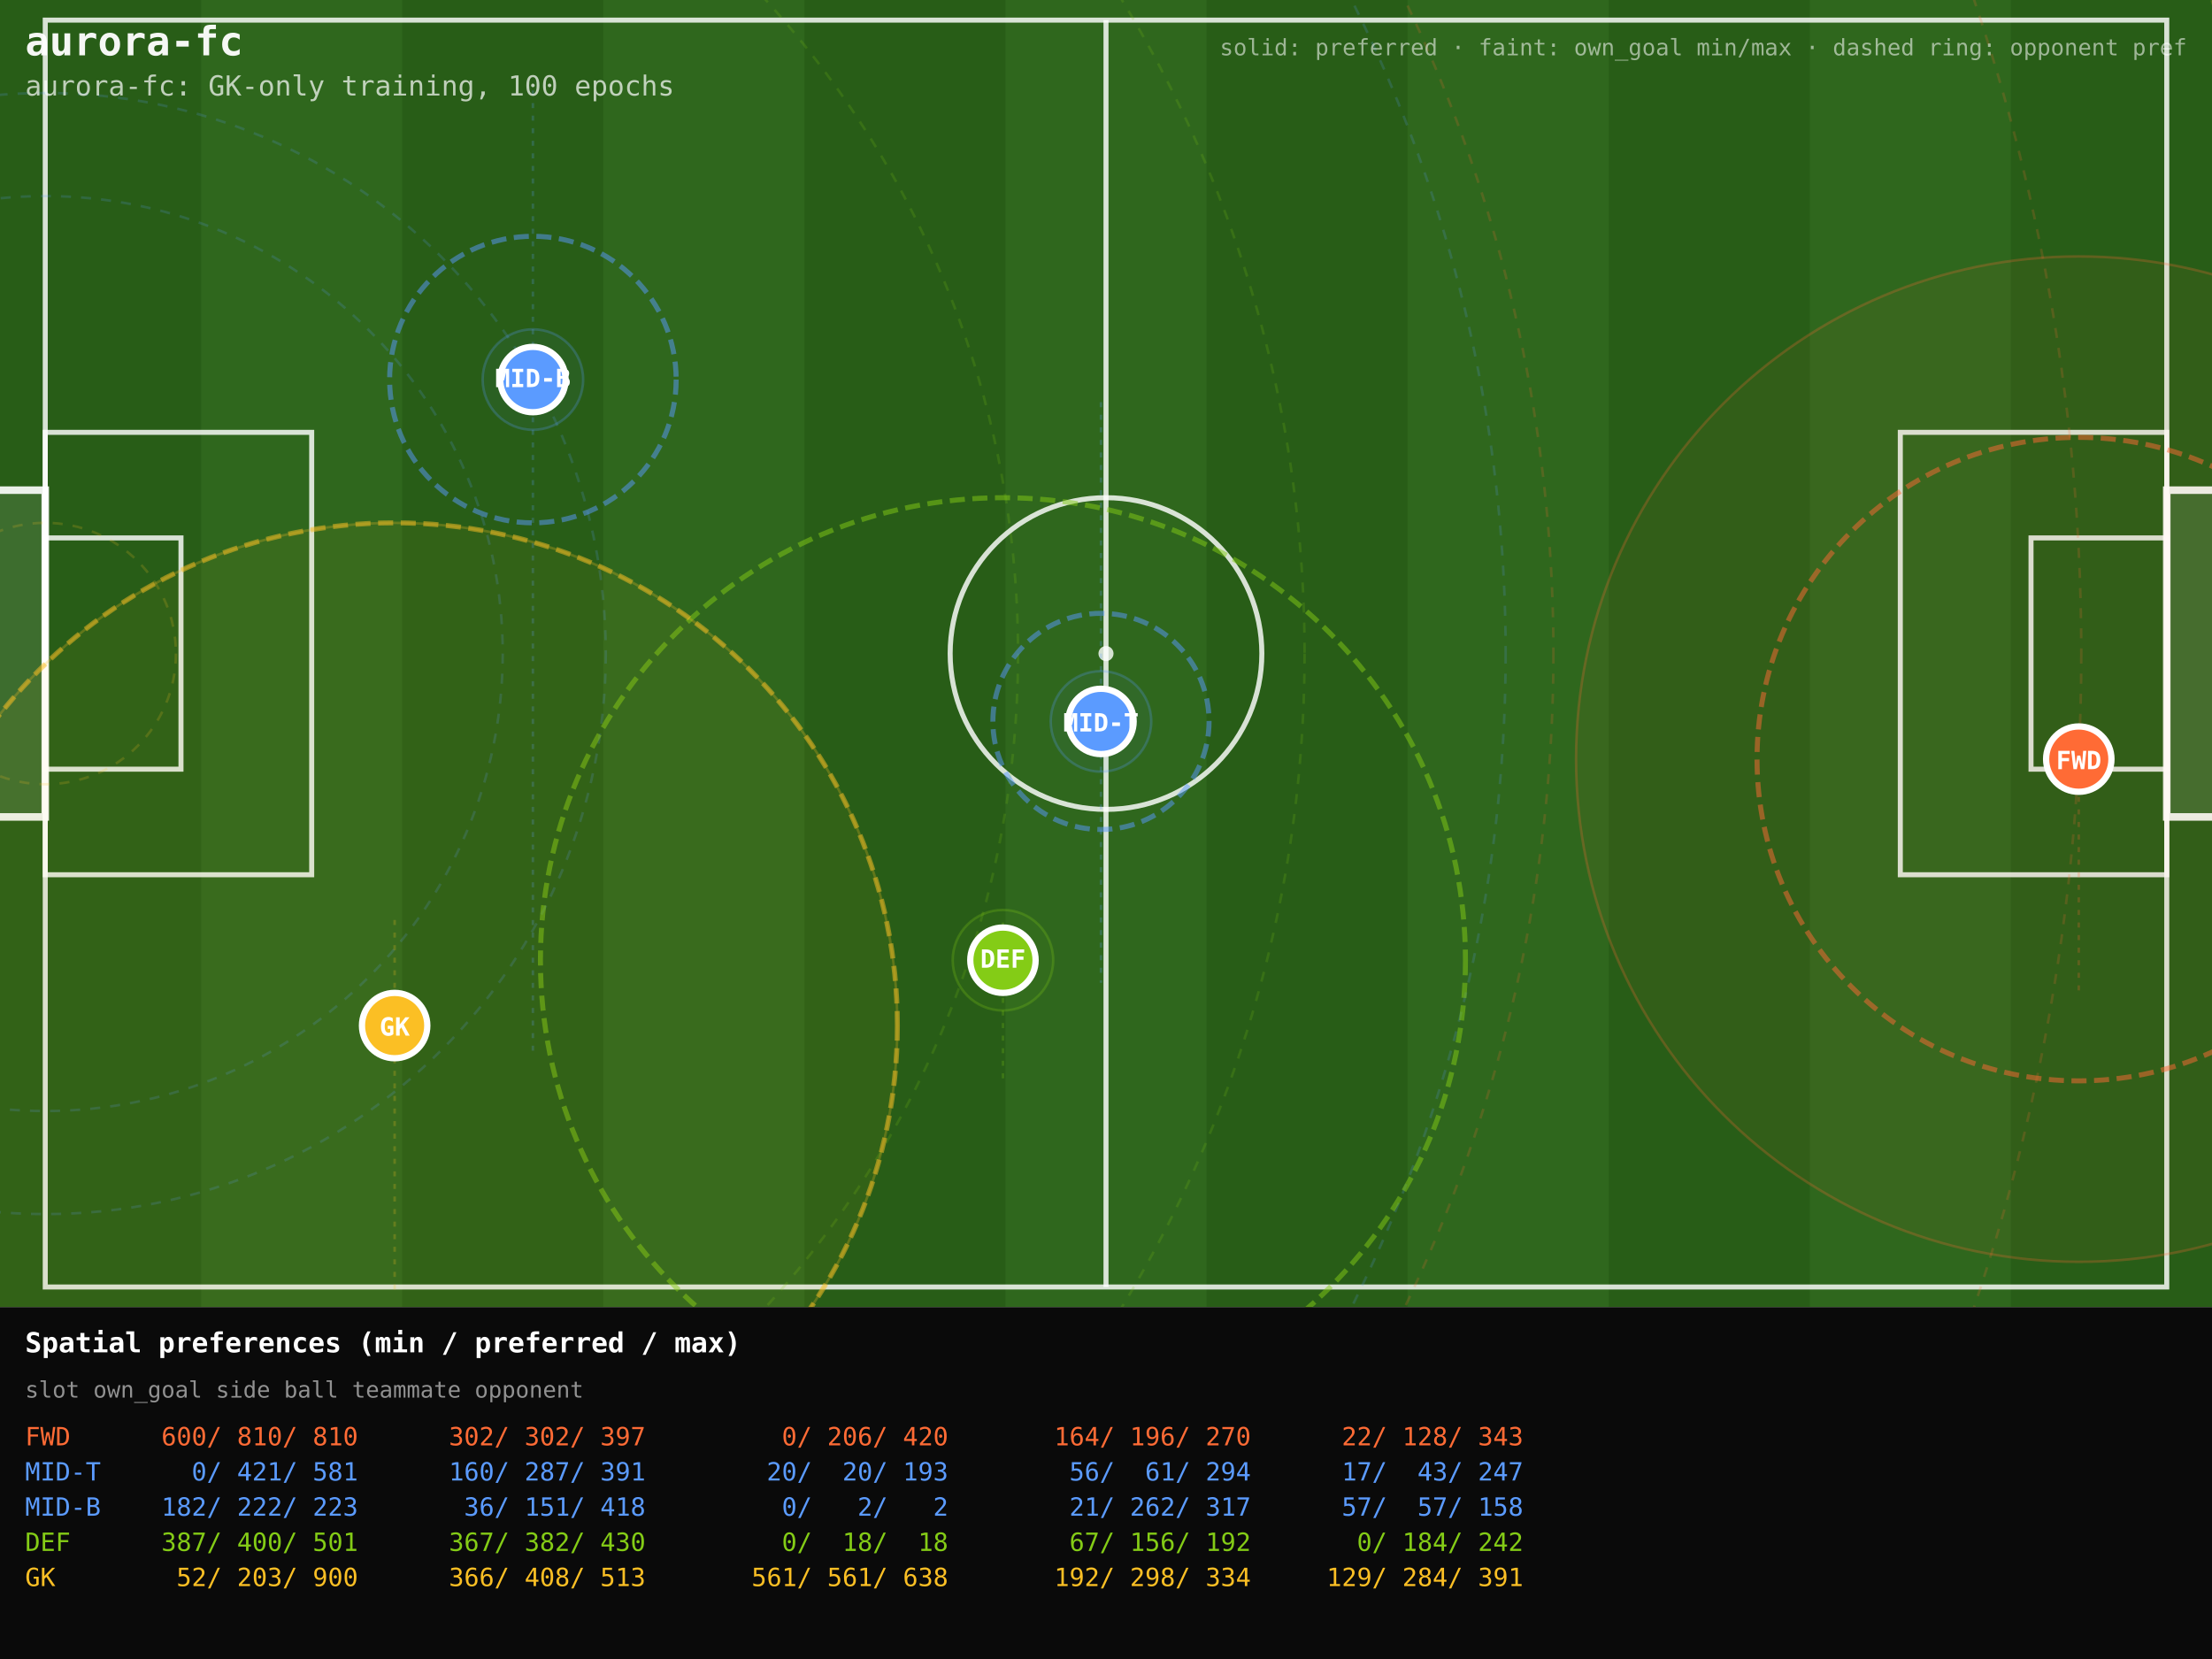
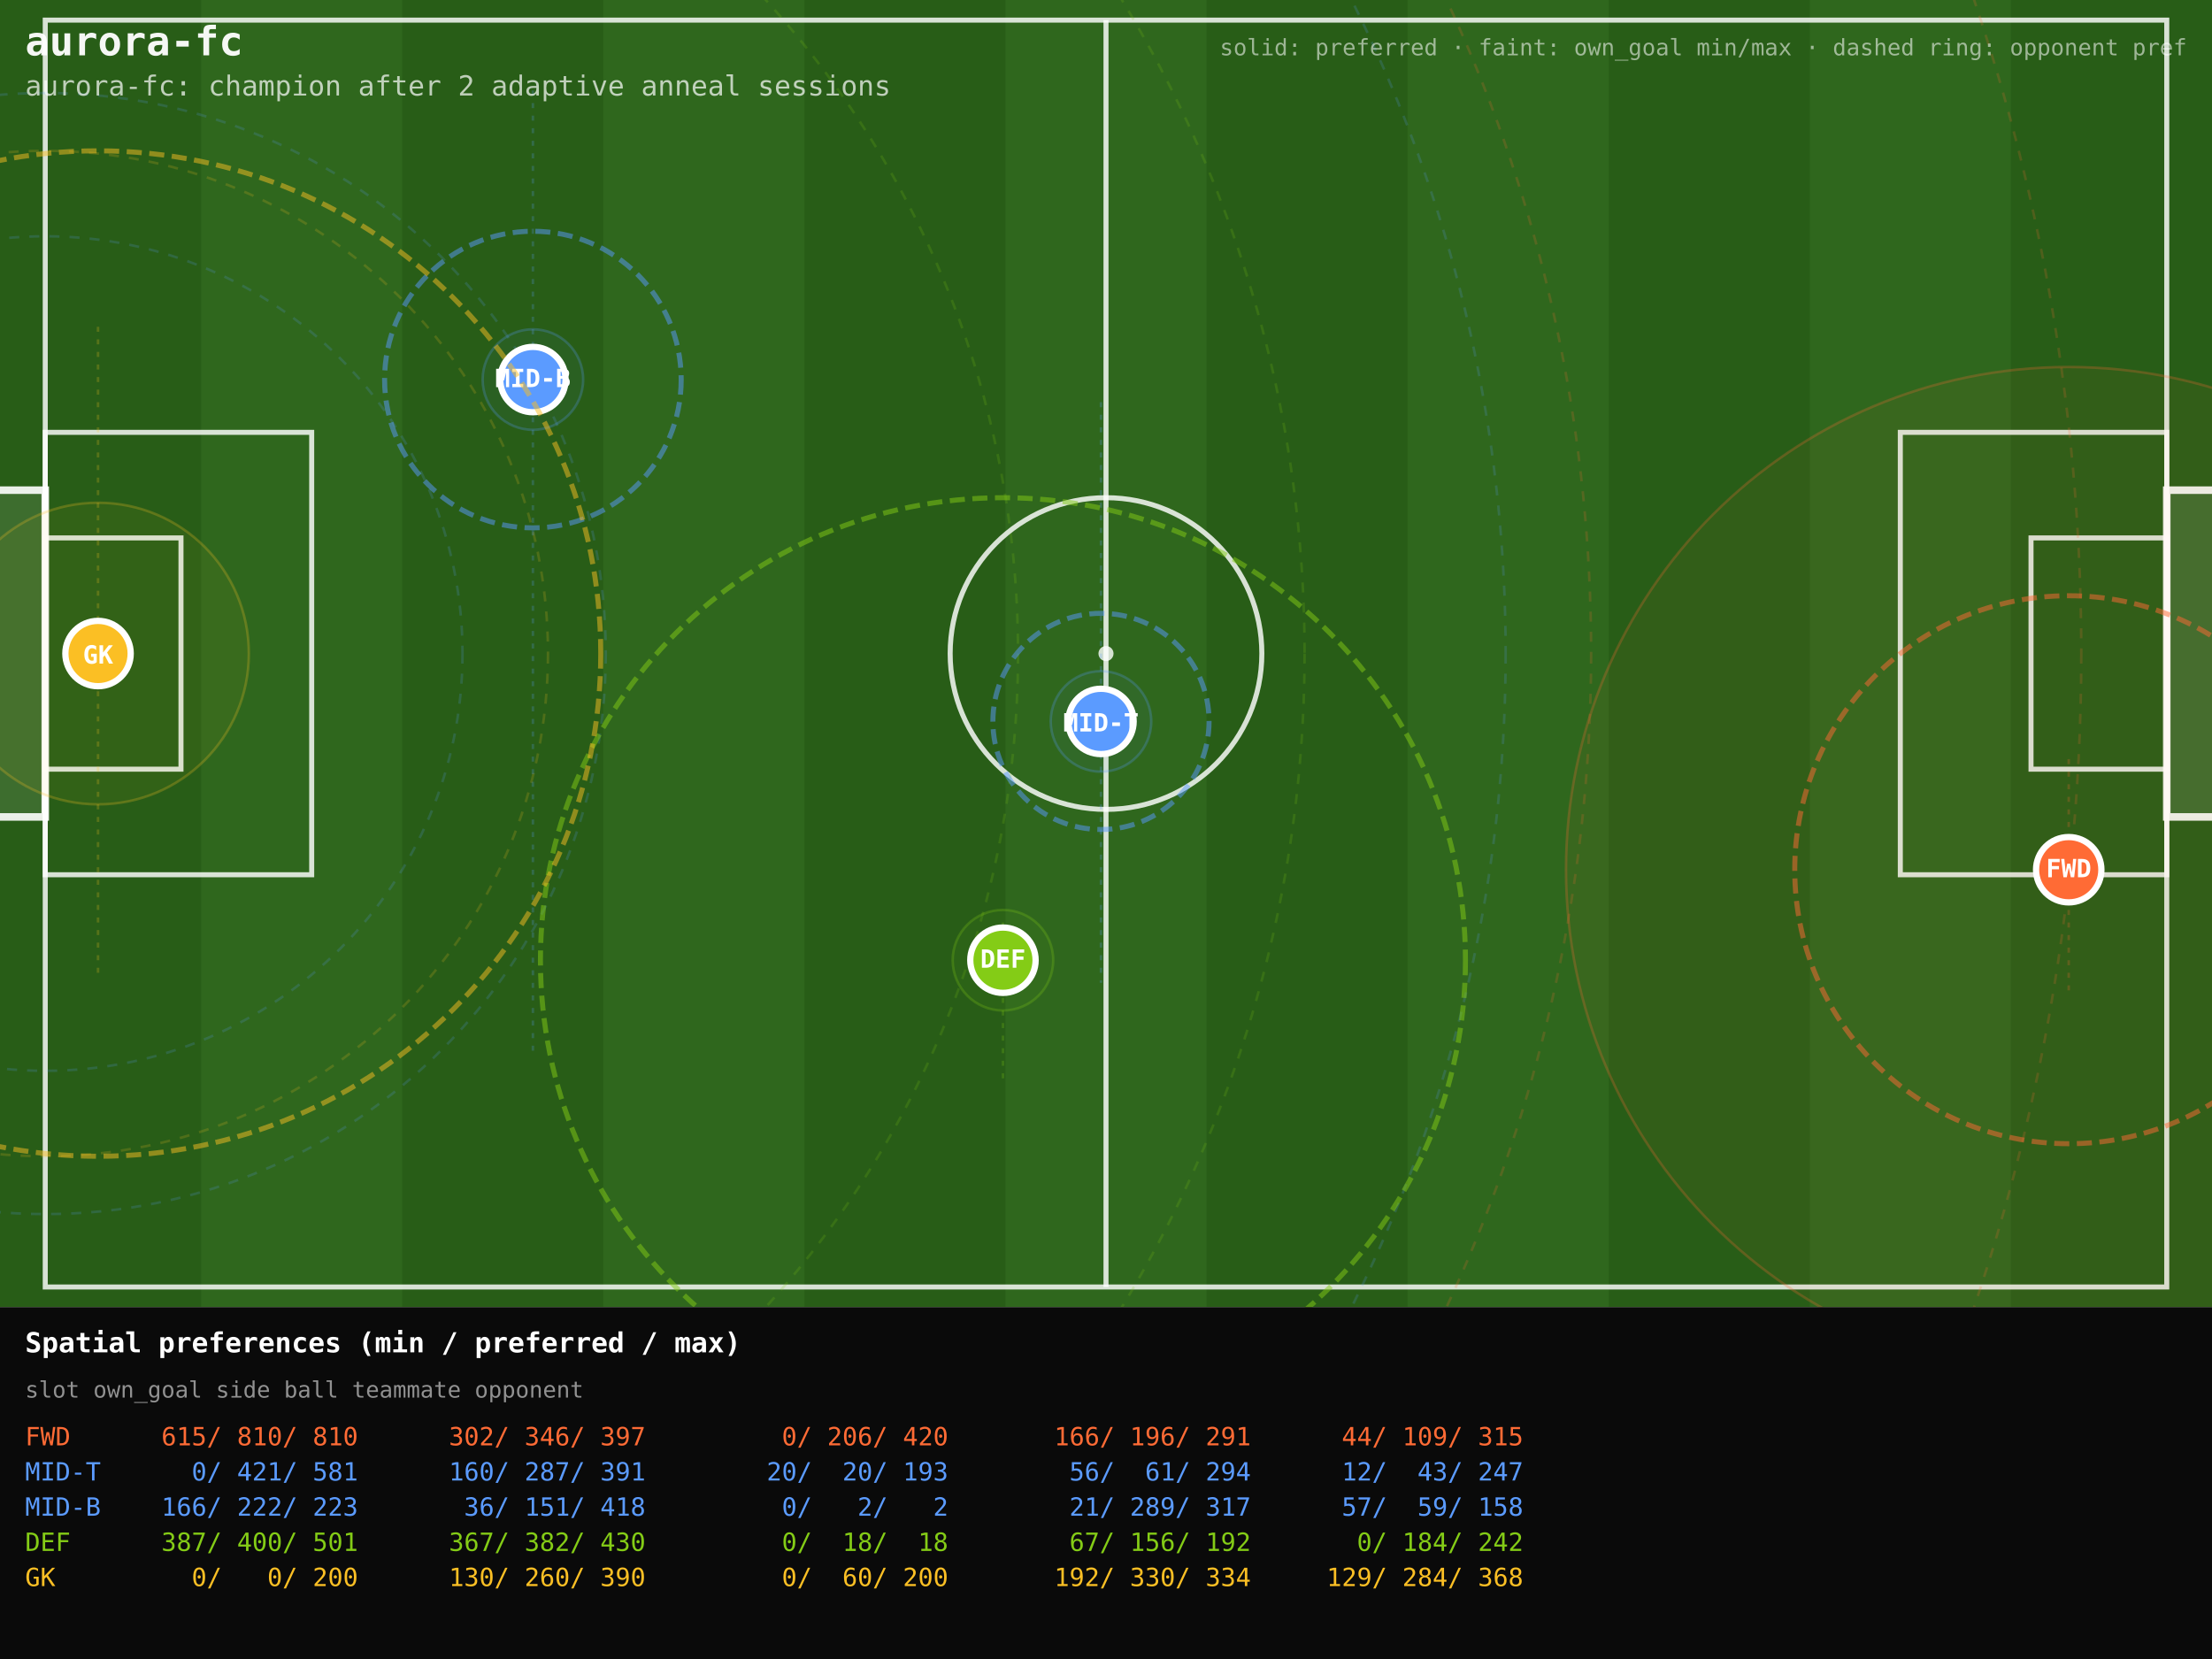
<svg xmlns="http://www.w3.org/2000/svg" viewBox="0 0 880 660" font-family="ui-monospace,Menlo,monospace">
  <rect width="880" height="520" fill="#2a6318" />
  <rect x="0" y="0" width="80" height="520" fill="black" fill-opacity="0.06" />
  <rect x="80" y="0" width="80" height="520" fill="white" fill-opacity="0.025" />
  <rect x="160" y="0" width="80" height="520" fill="black" fill-opacity="0.06" />
  <rect x="240" y="0" width="80" height="520" fill="white" fill-opacity="0.025" />
  <rect x="320" y="0" width="80" height="520" fill="black" fill-opacity="0.06" />
  <rect x="400" y="0" width="80" height="520" fill="white" fill-opacity="0.025" />
  <rect x="480" y="0" width="80" height="520" fill="black" fill-opacity="0.06" />
  <rect x="560" y="0" width="80" height="520" fill="white" fill-opacity="0.025" />
  <rect x="640" y="0" width="80" height="520" fill="black" fill-opacity="0.06" />
  <rect x="720" y="0" width="80" height="520" fill="white" fill-opacity="0.025" />
  <rect x="800" y="0" width="80" height="520" fill="black" fill-opacity="0.06" />
  <rect x="18" y="8" width="844" height="504" fill="none" stroke="rgba(255,255,255,0.82)" stroke-width="2" />
  <line x1="440" y1="8" x2="440" y2="512" stroke="rgba(255,255,255,0.82)" stroke-width="2" />
  <circle cx="440" cy="260" r="62" fill="none" stroke="rgba(255,255,255,0.82)" stroke-width="2" />
  <circle cx="440" cy="260" r="3" fill="rgba(255,255,255,0.8)" />
  <rect x="18" y="172" width="106" height="176" fill="none" stroke="rgba(255,255,255,0.82)" stroke-width="2" />
  <rect x="756" y="172" width="106" height="176" fill="none" stroke="rgba(255,255,255,0.82)" stroke-width="2" />
  <rect x="18" y="214" width="54" height="92" fill="none" stroke="rgba(255,255,255,0.82)" stroke-width="2" />
  <rect x="808" y="214" width="54" height="92" fill="none" stroke="rgba(255,255,255,0.82)" stroke-width="2" />
  <rect x="-8" y="195" width="26" height="130" fill="rgba(255,255,255,0.1)" stroke="rgba(255,255,255,0.9)" stroke-width="3" />
  <rect x="862" y="195" width="26" height="130" fill="rgba(255,255,255,0.1)" stroke="rgba(255,255,255,0.9)" stroke-width="3" />
-   <circle cx="18" cy="260" r="600" fill="none" stroke="#ff6b35" stroke-width="1" stroke-opacity="0.18" stroke-dasharray="4,4" />
+   <circle cx="18" cy="260" r="615" fill="none" stroke="#ff6b35" stroke-width="1" stroke-opacity="0.18" stroke-dasharray="4,4" />
  <circle cx="18" cy="260" r="810" fill="none" stroke="#ff6b35" stroke-width="1" stroke-opacity="0.18" stroke-dasharray="4,4" />
  <circle cx="18" cy="260" r="0" fill="none" stroke="#5b9bff" stroke-width="1" stroke-opacity="0.18" stroke-dasharray="4,4" />
  <circle cx="18" cy="260" r="581" fill="none" stroke="#5b9bff" stroke-width="1" stroke-opacity="0.18" stroke-dasharray="4,4" />
-   <circle cx="18" cy="260" r="182" fill="none" stroke="#5b9bff" stroke-width="1" stroke-opacity="0.18" stroke-dasharray="4,4" />
+   <circle cx="18" cy="260" r="166" fill="none" stroke="#5b9bff" stroke-width="1" stroke-opacity="0.18" stroke-dasharray="4,4" />
  <circle cx="18" cy="260" r="223" fill="none" stroke="#5b9bff" stroke-width="1" stroke-opacity="0.18" stroke-dasharray="4,4" />
  <circle cx="18" cy="260" r="387" fill="none" stroke="#84cc16" stroke-width="1" stroke-opacity="0.18" stroke-dasharray="4,4" />
  <circle cx="18" cy="260" r="501" fill="none" stroke="#84cc16" stroke-width="1" stroke-opacity="0.18" stroke-dasharray="4,4" />
-   <circle cx="18" cy="260" r="52" fill="none" stroke="#fbbf24" stroke-width="1" stroke-opacity="0.18" stroke-dasharray="4,4" />
-   <circle cx="18" cy="260" r="900" fill="none" stroke="#fbbf24" stroke-width="1" stroke-opacity="0.18" stroke-dasharray="4,4" />
-   <line x1="827" y1="302" x2="827" y2="397" stroke="#ff6b35" stroke-width="1" stroke-opacity="0.22" stroke-dasharray="2,3" />
-   <circle cx="827" cy="302" r="200" fill="#ff6b35" fill-opacity="0.05" stroke="#ff6b35" stroke-width="1" stroke-opacity="0.25" />
-   <circle cx="827" cy="302" r="128" fill="none" stroke="#ff6b35" stroke-width="2" stroke-opacity="0.5" stroke-dasharray="6,3" />
-   <circle cx="827" cy="302" r="13" fill="#ff6b35" stroke="white" stroke-width="2.5" />
-   <text x="827" y="306" fill="white" font-size="10" font-weight="bold" text-anchor="middle">FWD</text>
+   <circle cx="18" cy="260" r="0" fill="none" stroke="#fbbf24" stroke-width="1" stroke-opacity="0.18" stroke-dasharray="4,4" />
+   <circle cx="18" cy="260" r="200" fill="none" stroke="#fbbf24" stroke-width="1" stroke-opacity="0.18" stroke-dasharray="4,4" />
+   <line x1="823" y1="302" x2="823" y2="397" stroke="#ff6b35" stroke-width="1" stroke-opacity="0.22" stroke-dasharray="2,3" />
+   <circle cx="823" cy="346" r="200" fill="#ff6b35" fill-opacity="0.05" stroke="#ff6b35" stroke-width="1" stroke-opacity="0.25" />
+   <circle cx="823" cy="346" r="109" fill="none" stroke="#ff6b35" stroke-width="2" stroke-opacity="0.5" stroke-dasharray="6,3" />
+   <circle cx="823" cy="346" r="13" fill="#ff6b35" stroke="white" stroke-width="2.5" />
+   <text x="823" y="349" fill="white" font-size="10" font-weight="bold" text-anchor="middle">FWD</text>
  <line x1="438" y1="160" x2="438" y2="391" stroke="#5b9bff" stroke-width="1" stroke-opacity="0.22" stroke-dasharray="2,3" />
  <circle cx="438" cy="287" r="20" fill="#5b9bff" fill-opacity="0.05" stroke="#5b9bff" stroke-width="1" stroke-opacity="0.25" />
  <circle cx="438" cy="287" r="43" fill="none" stroke="#5b9bff" stroke-width="2" stroke-opacity="0.5" stroke-dasharray="6,3" />
  <circle cx="438" cy="287" r="13" fill="#5b9bff" stroke="white" stroke-width="2.5" />
  <text x="438" y="291" fill="white" font-size="10" font-weight="bold" text-anchor="middle">MID-T</text>
  <line x1="212" y1="36" x2="212" y2="418" stroke="#5b9bff" stroke-width="1" stroke-opacity="0.22" stroke-dasharray="2,3" />
  <circle cx="212" cy="151" r="20" fill="#5b9bff" fill-opacity="0.05" stroke="#5b9bff" stroke-width="1" stroke-opacity="0.25" />
-   <circle cx="212" cy="151" r="57" fill="none" stroke="#5b9bff" stroke-width="2" stroke-opacity="0.5" stroke-dasharray="6,3" />
+   <circle cx="212" cy="151" r="59" fill="none" stroke="#5b9bff" stroke-width="2" stroke-opacity="0.5" stroke-dasharray="6,3" />
  <circle cx="212" cy="151" r="13" fill="#5b9bff" stroke="white" stroke-width="2.5" />
  <text x="212" y="154" fill="white" font-size="10" font-weight="bold" text-anchor="middle">MID-B</text>
  <line x1="399" y1="367" x2="399" y2="430" stroke="#84cc16" stroke-width="1" stroke-opacity="0.22" stroke-dasharray="2,3" />
  <circle cx="399" cy="382" r="20" fill="#84cc16" fill-opacity="0.05" stroke="#84cc16" stroke-width="1" stroke-opacity="0.25" />
  <circle cx="399" cy="382" r="184" fill="none" stroke="#84cc16" stroke-width="2" stroke-opacity="0.5" stroke-dasharray="6,3" />
  <circle cx="399" cy="382" r="13" fill="#84cc16" stroke="white" stroke-width="2.5" />
  <text x="399" y="385" fill="white" font-size="10" font-weight="bold" text-anchor="middle">DEF</text>
-   <line x1="157" y1="366" x2="157" y2="513" stroke="#fbbf24" stroke-width="1" stroke-opacity="0.22" stroke-dasharray="2,3" />
-   <circle cx="157" cy="408" r="200" fill="#fbbf24" fill-opacity="0.05" stroke="#fbbf24" stroke-width="1" stroke-opacity="0.25" />
-   <circle cx="157" cy="408" r="200" fill="none" stroke="#fbbf24" stroke-width="2" stroke-opacity="0.5" stroke-dasharray="6,3" />
-   <circle cx="157" cy="408" r="13" fill="#fbbf24" stroke="white" stroke-width="2.5" />
-   <text x="157" y="412" fill="white" font-size="10" font-weight="bold" text-anchor="middle">GK</text>
+   <line x1="39" y1="130" x2="39" y2="390" stroke="#fbbf24" stroke-width="1" stroke-opacity="0.22" stroke-dasharray="2,3" />
+   <circle cx="39" cy="260" r="60" fill="#fbbf24" fill-opacity="0.05" stroke="#fbbf24" stroke-width="1" stroke-opacity="0.25" />
+   <circle cx="39" cy="260" r="200" fill="none" stroke="#fbbf24" stroke-width="2" stroke-opacity="0.5" stroke-dasharray="6,3" />
+   <circle cx="39" cy="260" r="13" fill="#fbbf24" stroke="white" stroke-width="2.5" />
+   <text x="39" y="264" fill="white" font-size="10" font-weight="bold" text-anchor="middle">GK</text>
  <text x="10" y="22" fill="rgba(255,255,255,0.95)" font-size="16" font-weight="bold">aurora-fc</text>
-   <text x="10" y="38" fill="rgba(255,255,255,0.7)" font-size="11">aurora-fc: GK-only training, 100 epochs</text>
+   <text x="10" y="38" fill="rgba(255,255,255,0.7)" font-size="11">aurora-fc: champion after 2 adaptive anneal sessions</text>
  <text x="870" y="22" fill="rgba(255,255,255,0.55)" font-size="9" text-anchor="end">solid: preferred · faint: own_goal min/max · dashed ring: opponent pref</text>
  <rect y="520" width="880" height="140" fill="#0a0a0a" />
  <text x="10" y="538" fill="white" font-size="11" font-weight="bold">Spatial preferences (min / preferred / max)</text>
  <text x="10" y="556" fill="rgba(255,255,255,0.55)" font-size="9">slot     own_goal              side                 ball                 teammate           opponent</text>
-   <text x="10" y="575" fill="#ff6b35" font-size="10" xml:space="preserve">FWD      600/ 810/ 810      302/ 302/ 397         0/ 206/ 420       164/ 196/ 270      22/ 128/ 343</text>
-   <text x="10" y="589" fill="#5b9bff" font-size="10" xml:space="preserve">MID-T      0/ 421/ 581      160/ 287/ 391        20/  20/ 193        56/  61/ 294      17/  43/ 247</text>
-   <text x="10" y="603" fill="#5b9bff" font-size="10" xml:space="preserve">MID-B    182/ 222/ 223       36/ 151/ 418         0/   2/   2        21/ 262/ 317      57/  57/ 158</text>
+   <text x="10" y="575" fill="#ff6b35" font-size="10" xml:space="preserve">FWD      615/ 810/ 810      302/ 346/ 397         0/ 206/ 420       166/ 196/ 291      44/ 109/ 315</text>
+   <text x="10" y="589" fill="#5b9bff" font-size="10" xml:space="preserve">MID-T      0/ 421/ 581      160/ 287/ 391        20/  20/ 193        56/  61/ 294      12/  43/ 247</text>
+   <text x="10" y="603" fill="#5b9bff" font-size="10" xml:space="preserve">MID-B    166/ 222/ 223       36/ 151/ 418         0/   2/   2        21/ 289/ 317      57/  59/ 158</text>
  <text x="10" y="617" fill="#84cc16" font-size="10" xml:space="preserve">DEF      387/ 400/ 501      367/ 382/ 430         0/  18/  18        67/ 156/ 192       0/ 184/ 242</text>
-   <text x="10" y="631" fill="#fbbf24" font-size="10" xml:space="preserve">GK        52/ 203/ 900      366/ 408/ 513       561/ 561/ 638       192/ 298/ 334     129/ 284/ 391</text>
+   <text x="10" y="631" fill="#fbbf24" font-size="10" xml:space="preserve">GK         0/   0/ 200      130/ 260/ 390         0/  60/ 200       192/ 330/ 334     129/ 284/ 368</text>
</svg>
